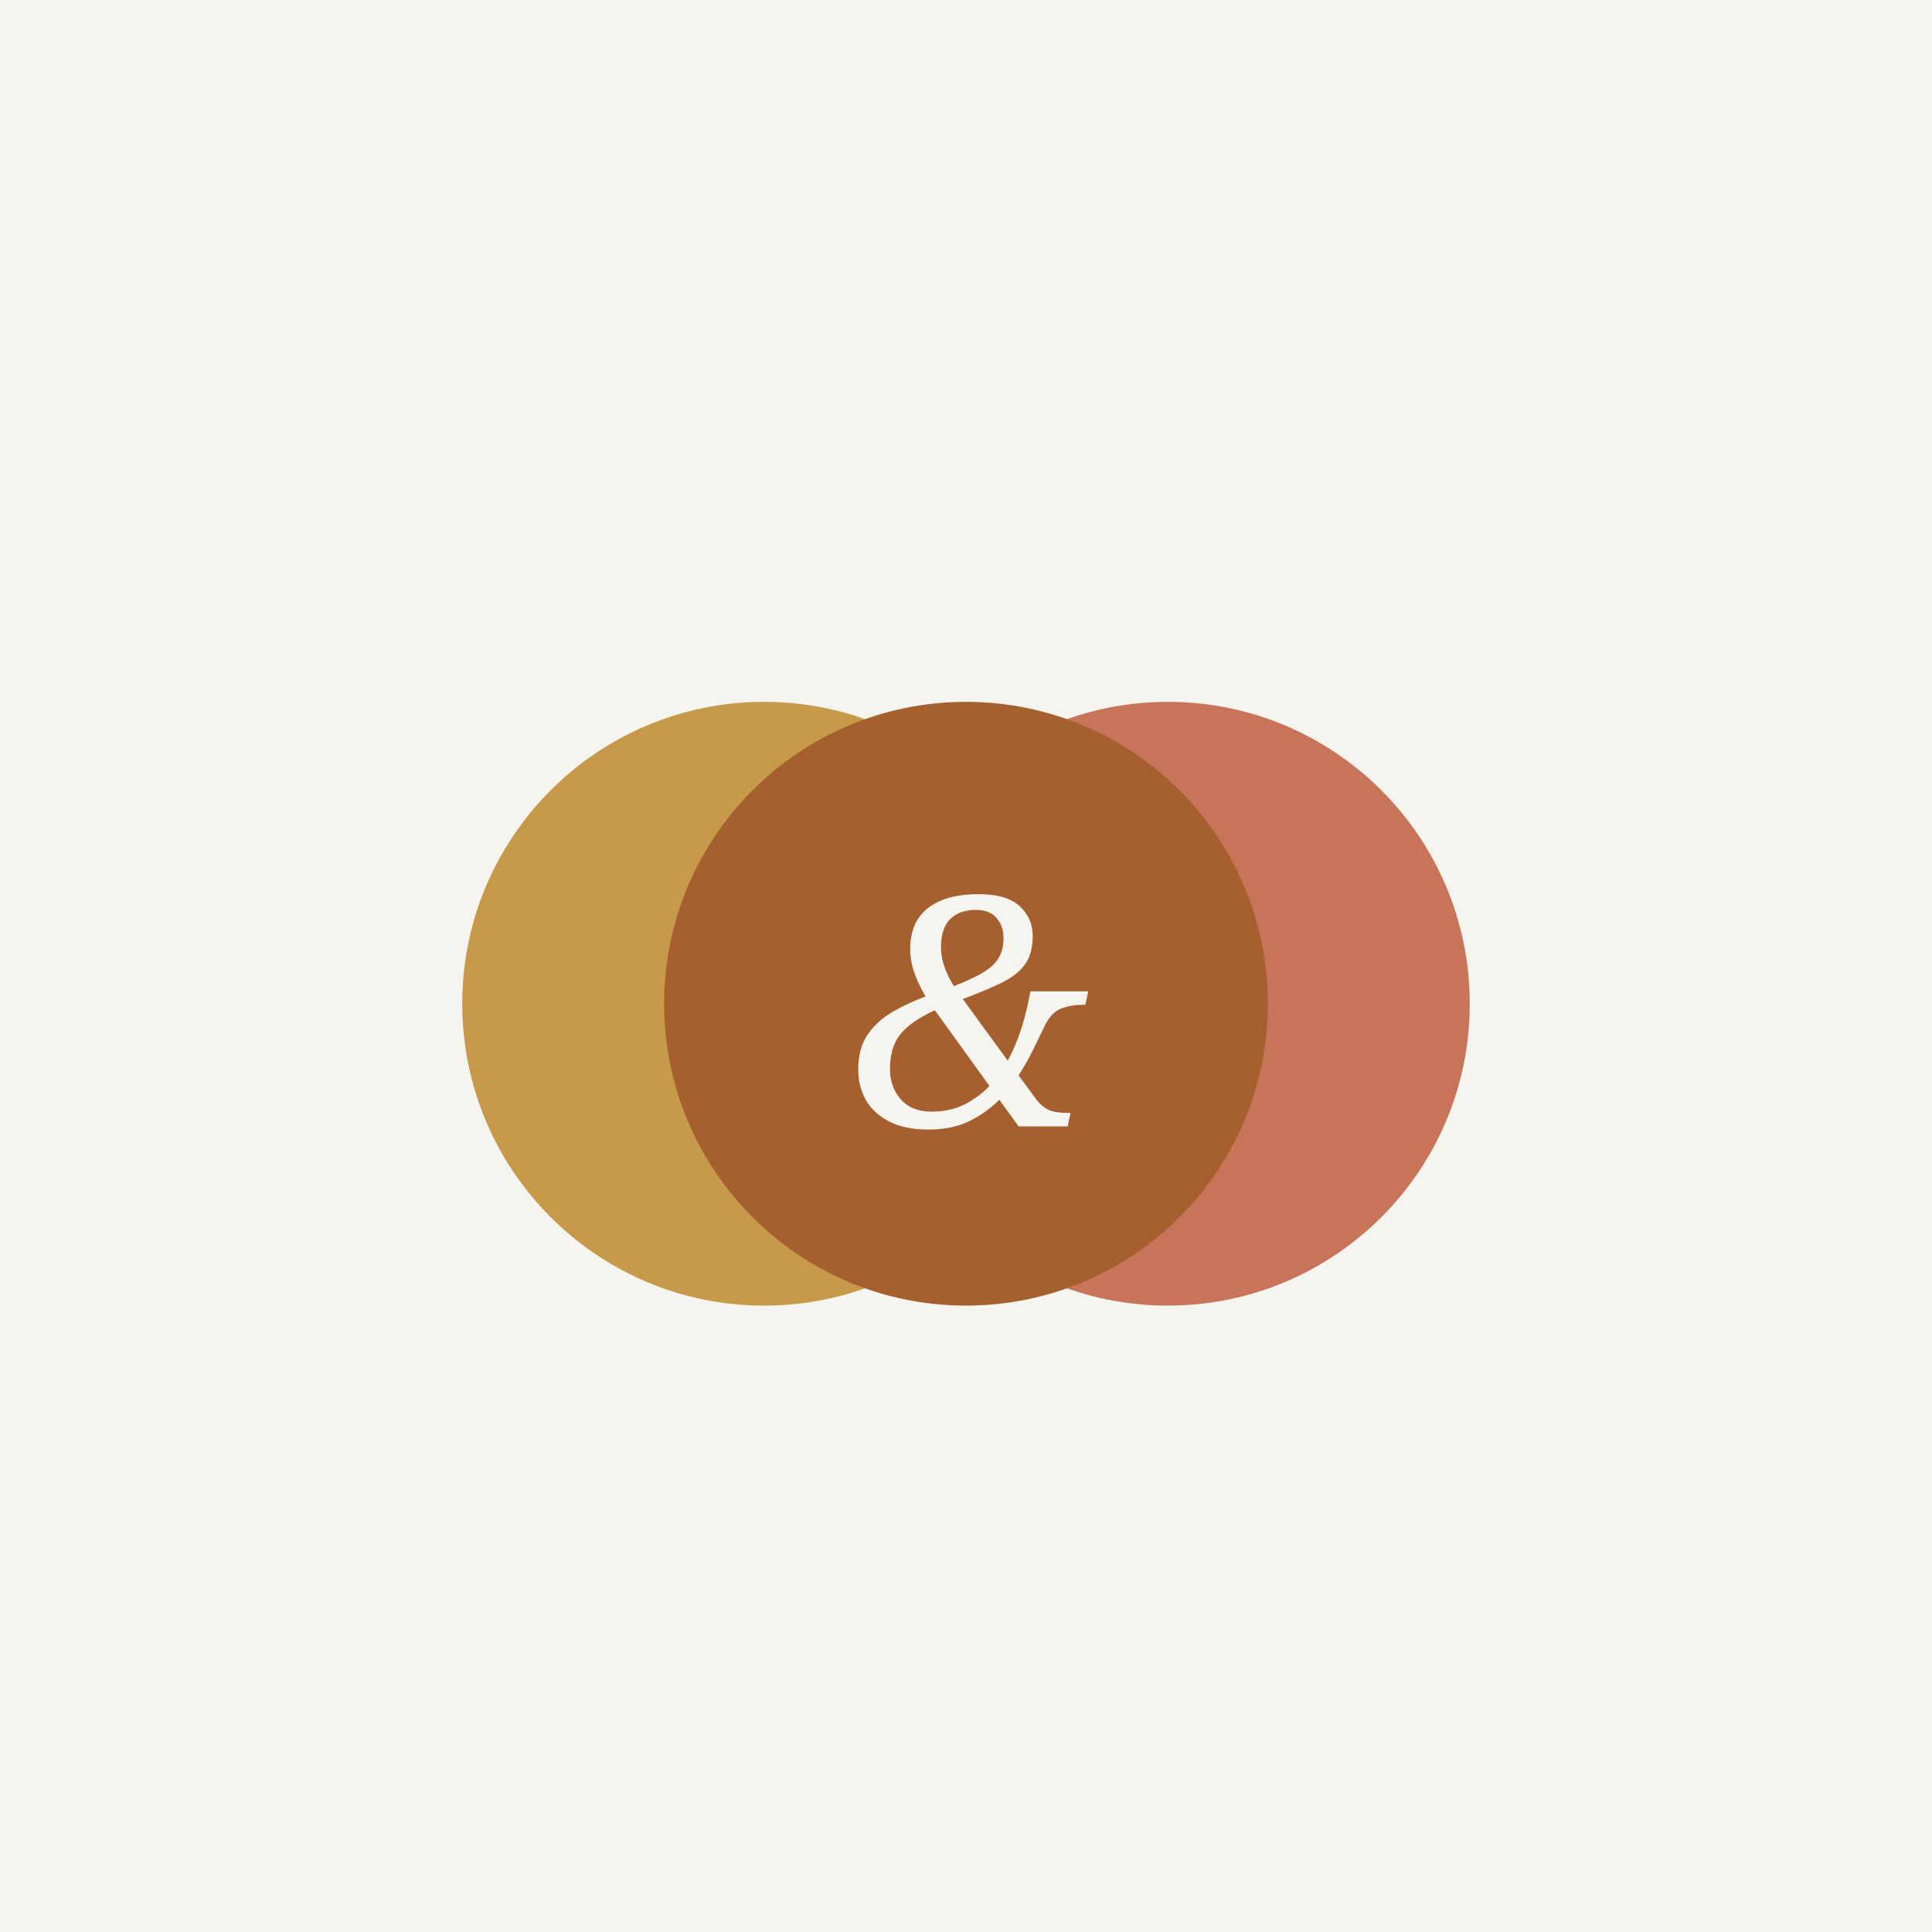
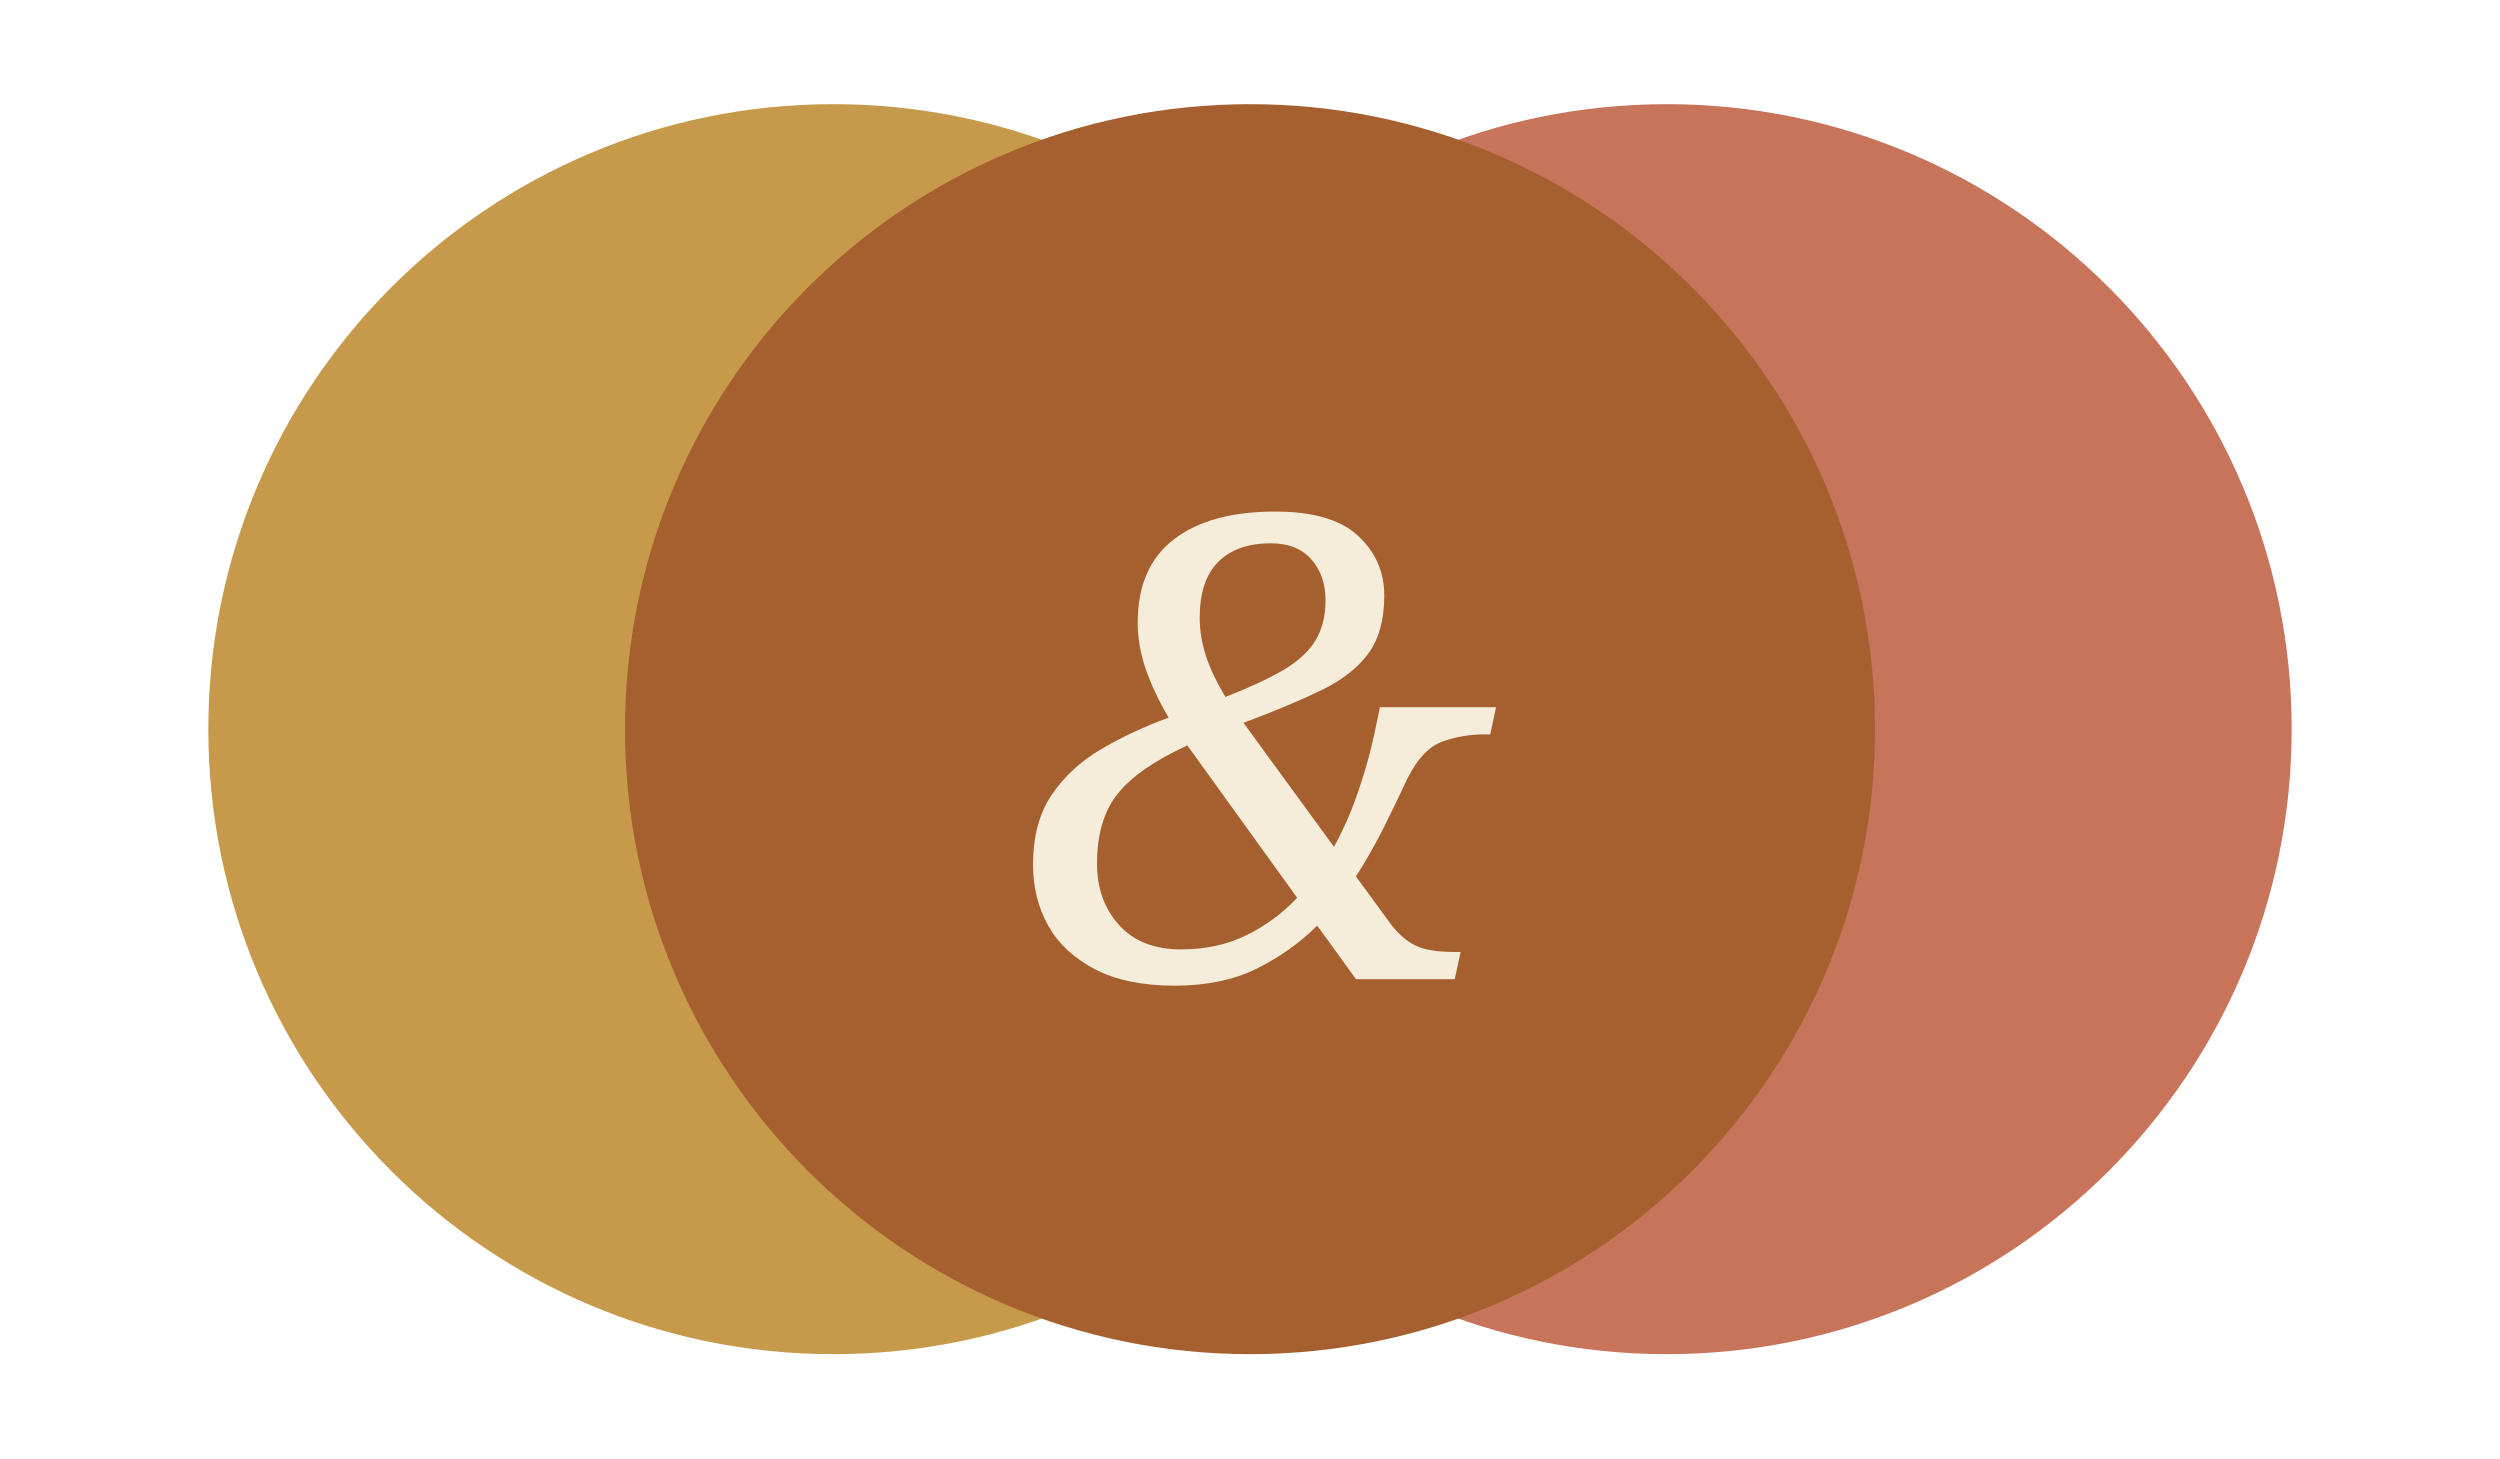
- <svg xmlns="http://www.w3.org/2000/svg" viewBox="0 0 1024 1024">
-   <rect width="1024" height="1024" fill="#f6f4ef" />
-   <g transform="translate(192, 372)">
-     <defs>
-       <clipPath id="lens">
-         <path d="M 320 0 a 160 160 0 0 1 0 320 a 160 160 0 0 1 0 -320 z" />
-       </clipPath>
-     </defs>
-     <circle cx="213" cy="160" r="160" fill="#c69a4a" />
-     <circle cx="427" cy="160" r="160" fill="#c8745a" />
-     <g clip-path="url(#lens)">
-       <rect x="0" y="0" width="640" height="320" fill="#a6602f" />
-     </g>
-     <text x="320" y="225" text-anchor="middle" font-family="Instrument Serif, Georgia, serif" font-style="italic" font-size="170" fill="#f6f4ef">&amp;</text>
+ <svg xmlns="http://www.w3.org/2000/svg" viewBox="0 0 240 140" width="240" height="140">
+   <defs>
+     <clipPath id="lensClip">
+       <path d="M 120 10 a 60 60 0 0 1 0 120 a 60 60 0 0 1 0 -120 z" />
+     </clipPath>
+   </defs>
+   <circle cx="80" cy="70" r="60" fill="#c69a4a" />
+   <circle cx="160" cy="70" r="60" fill="#c8745a" />
+   <g clip-path="url(#lensClip)">
+     <rect x="60" y="10" width="120" height="120" fill="#a6602f" />
  </g>
+   <text x="120" y="94" text-anchor="middle" font-family="Fraunces, Georgia, serif" font-style="italic" font-weight="500" font-size="62" fill="#f5ecd9">&amp;</text>
</svg>
